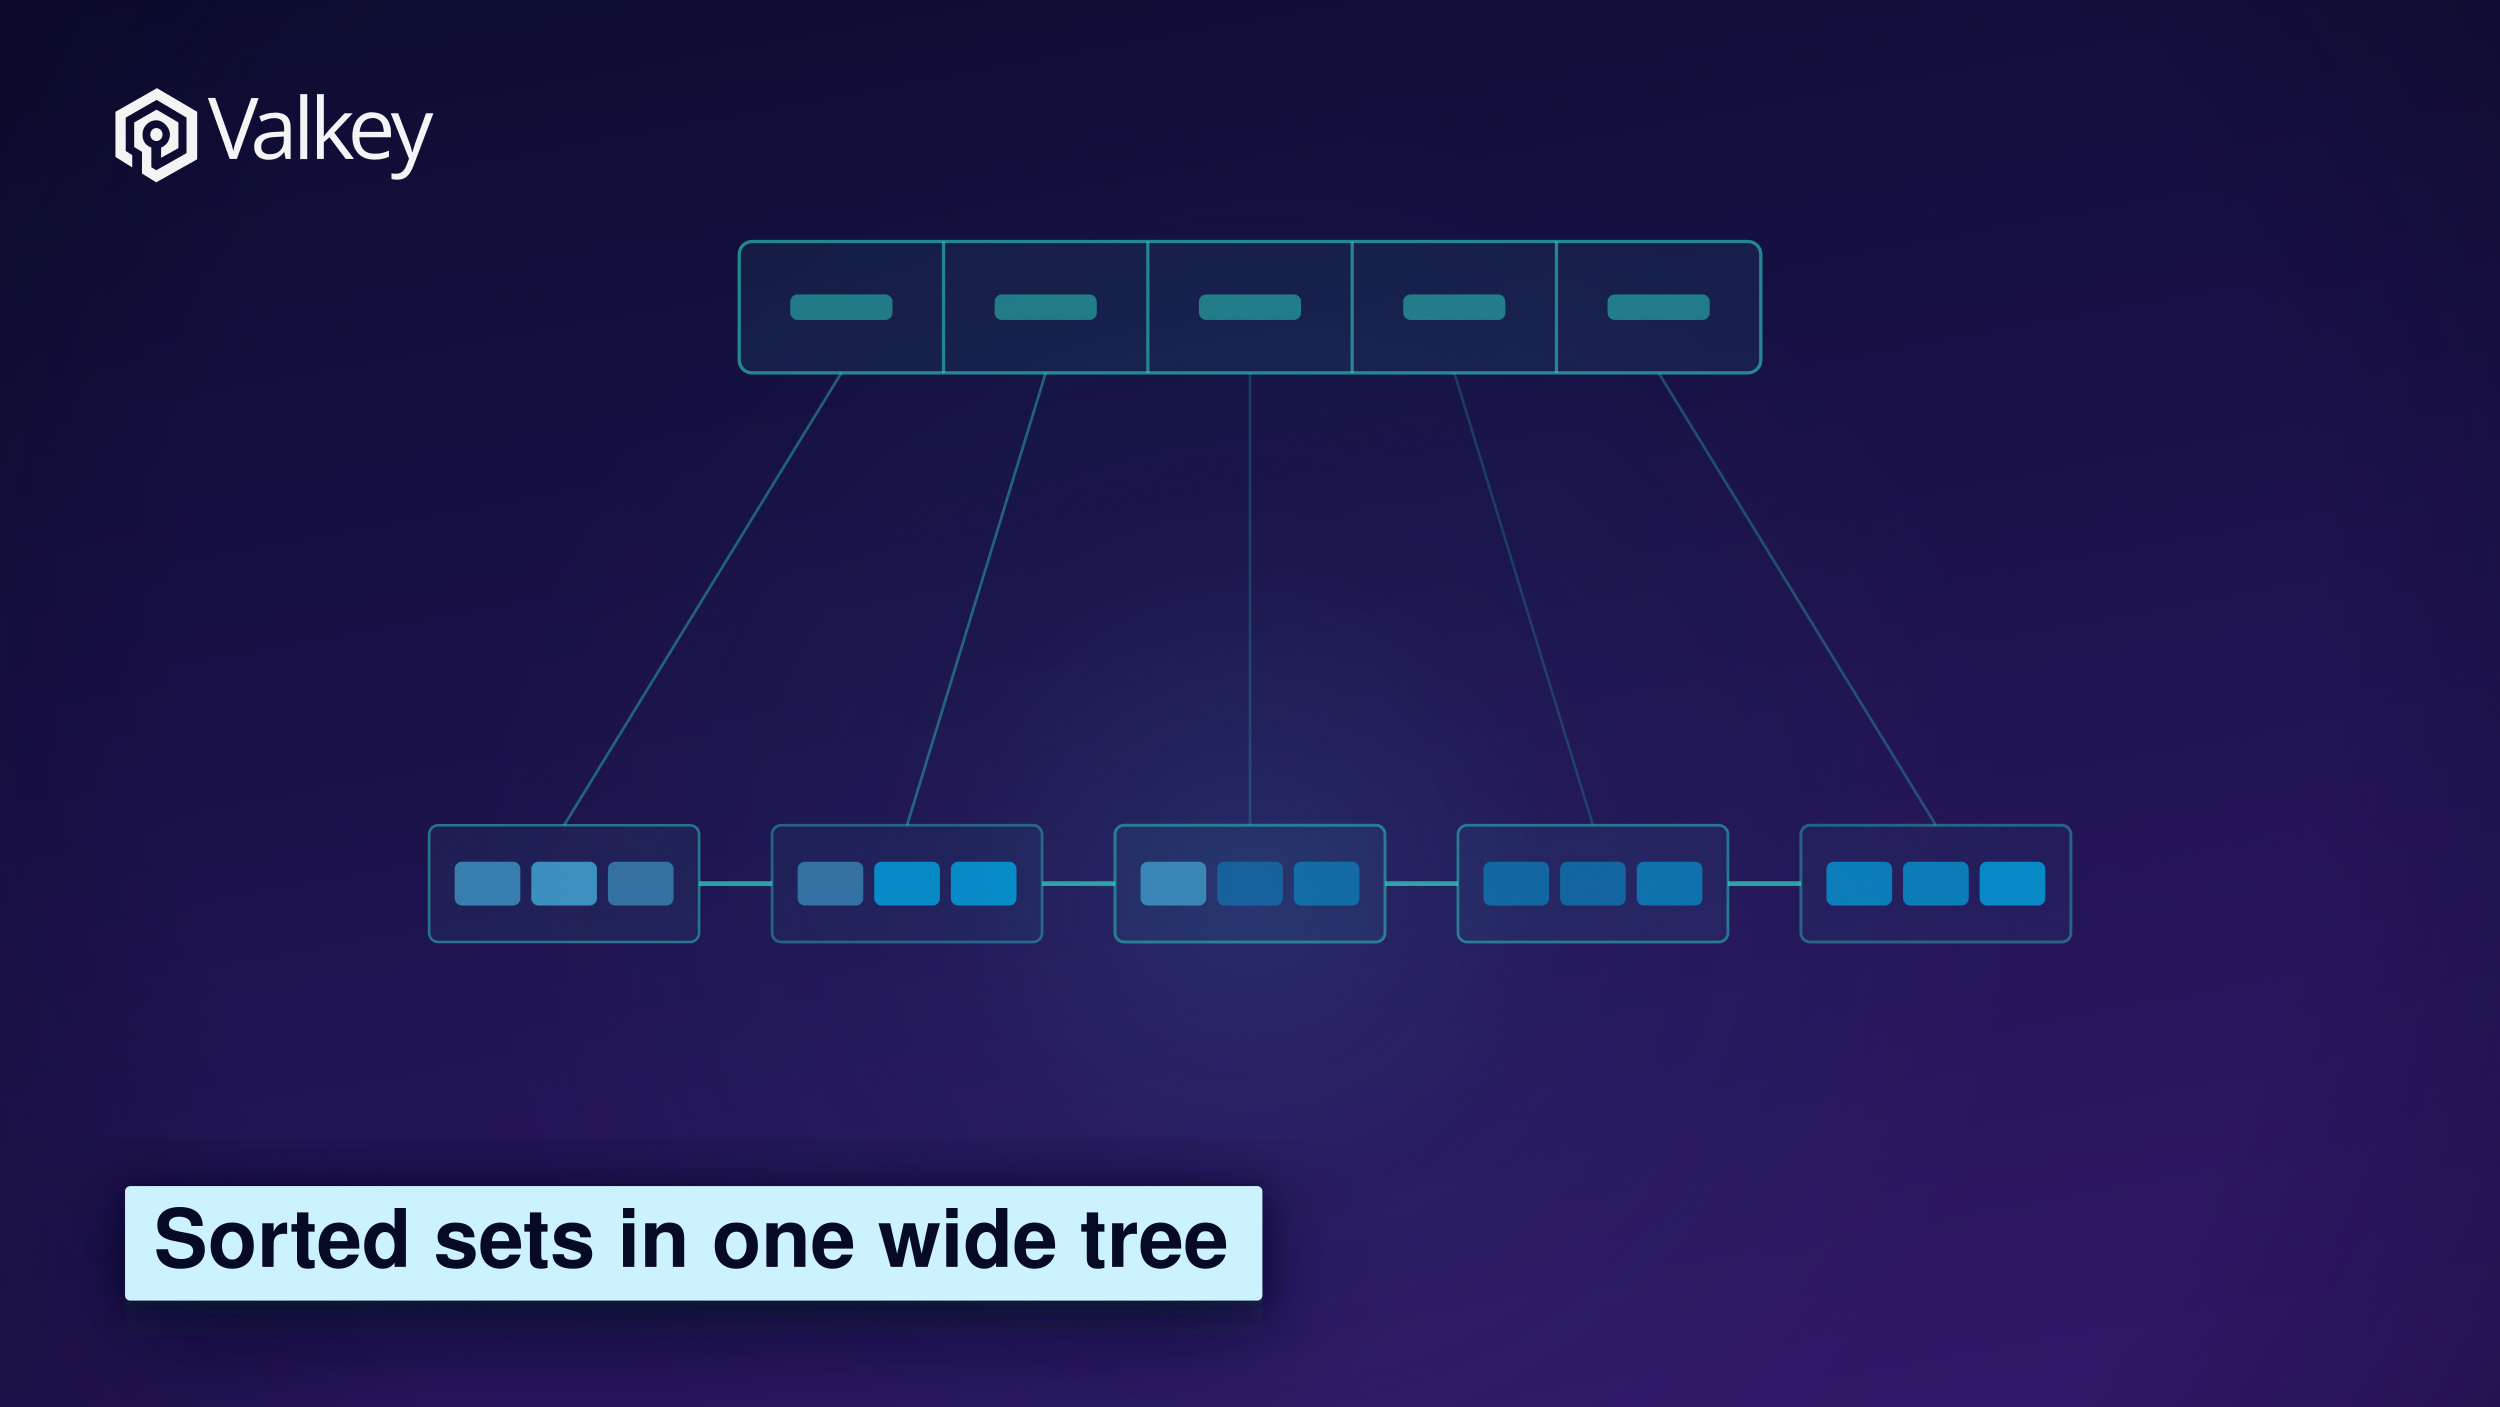
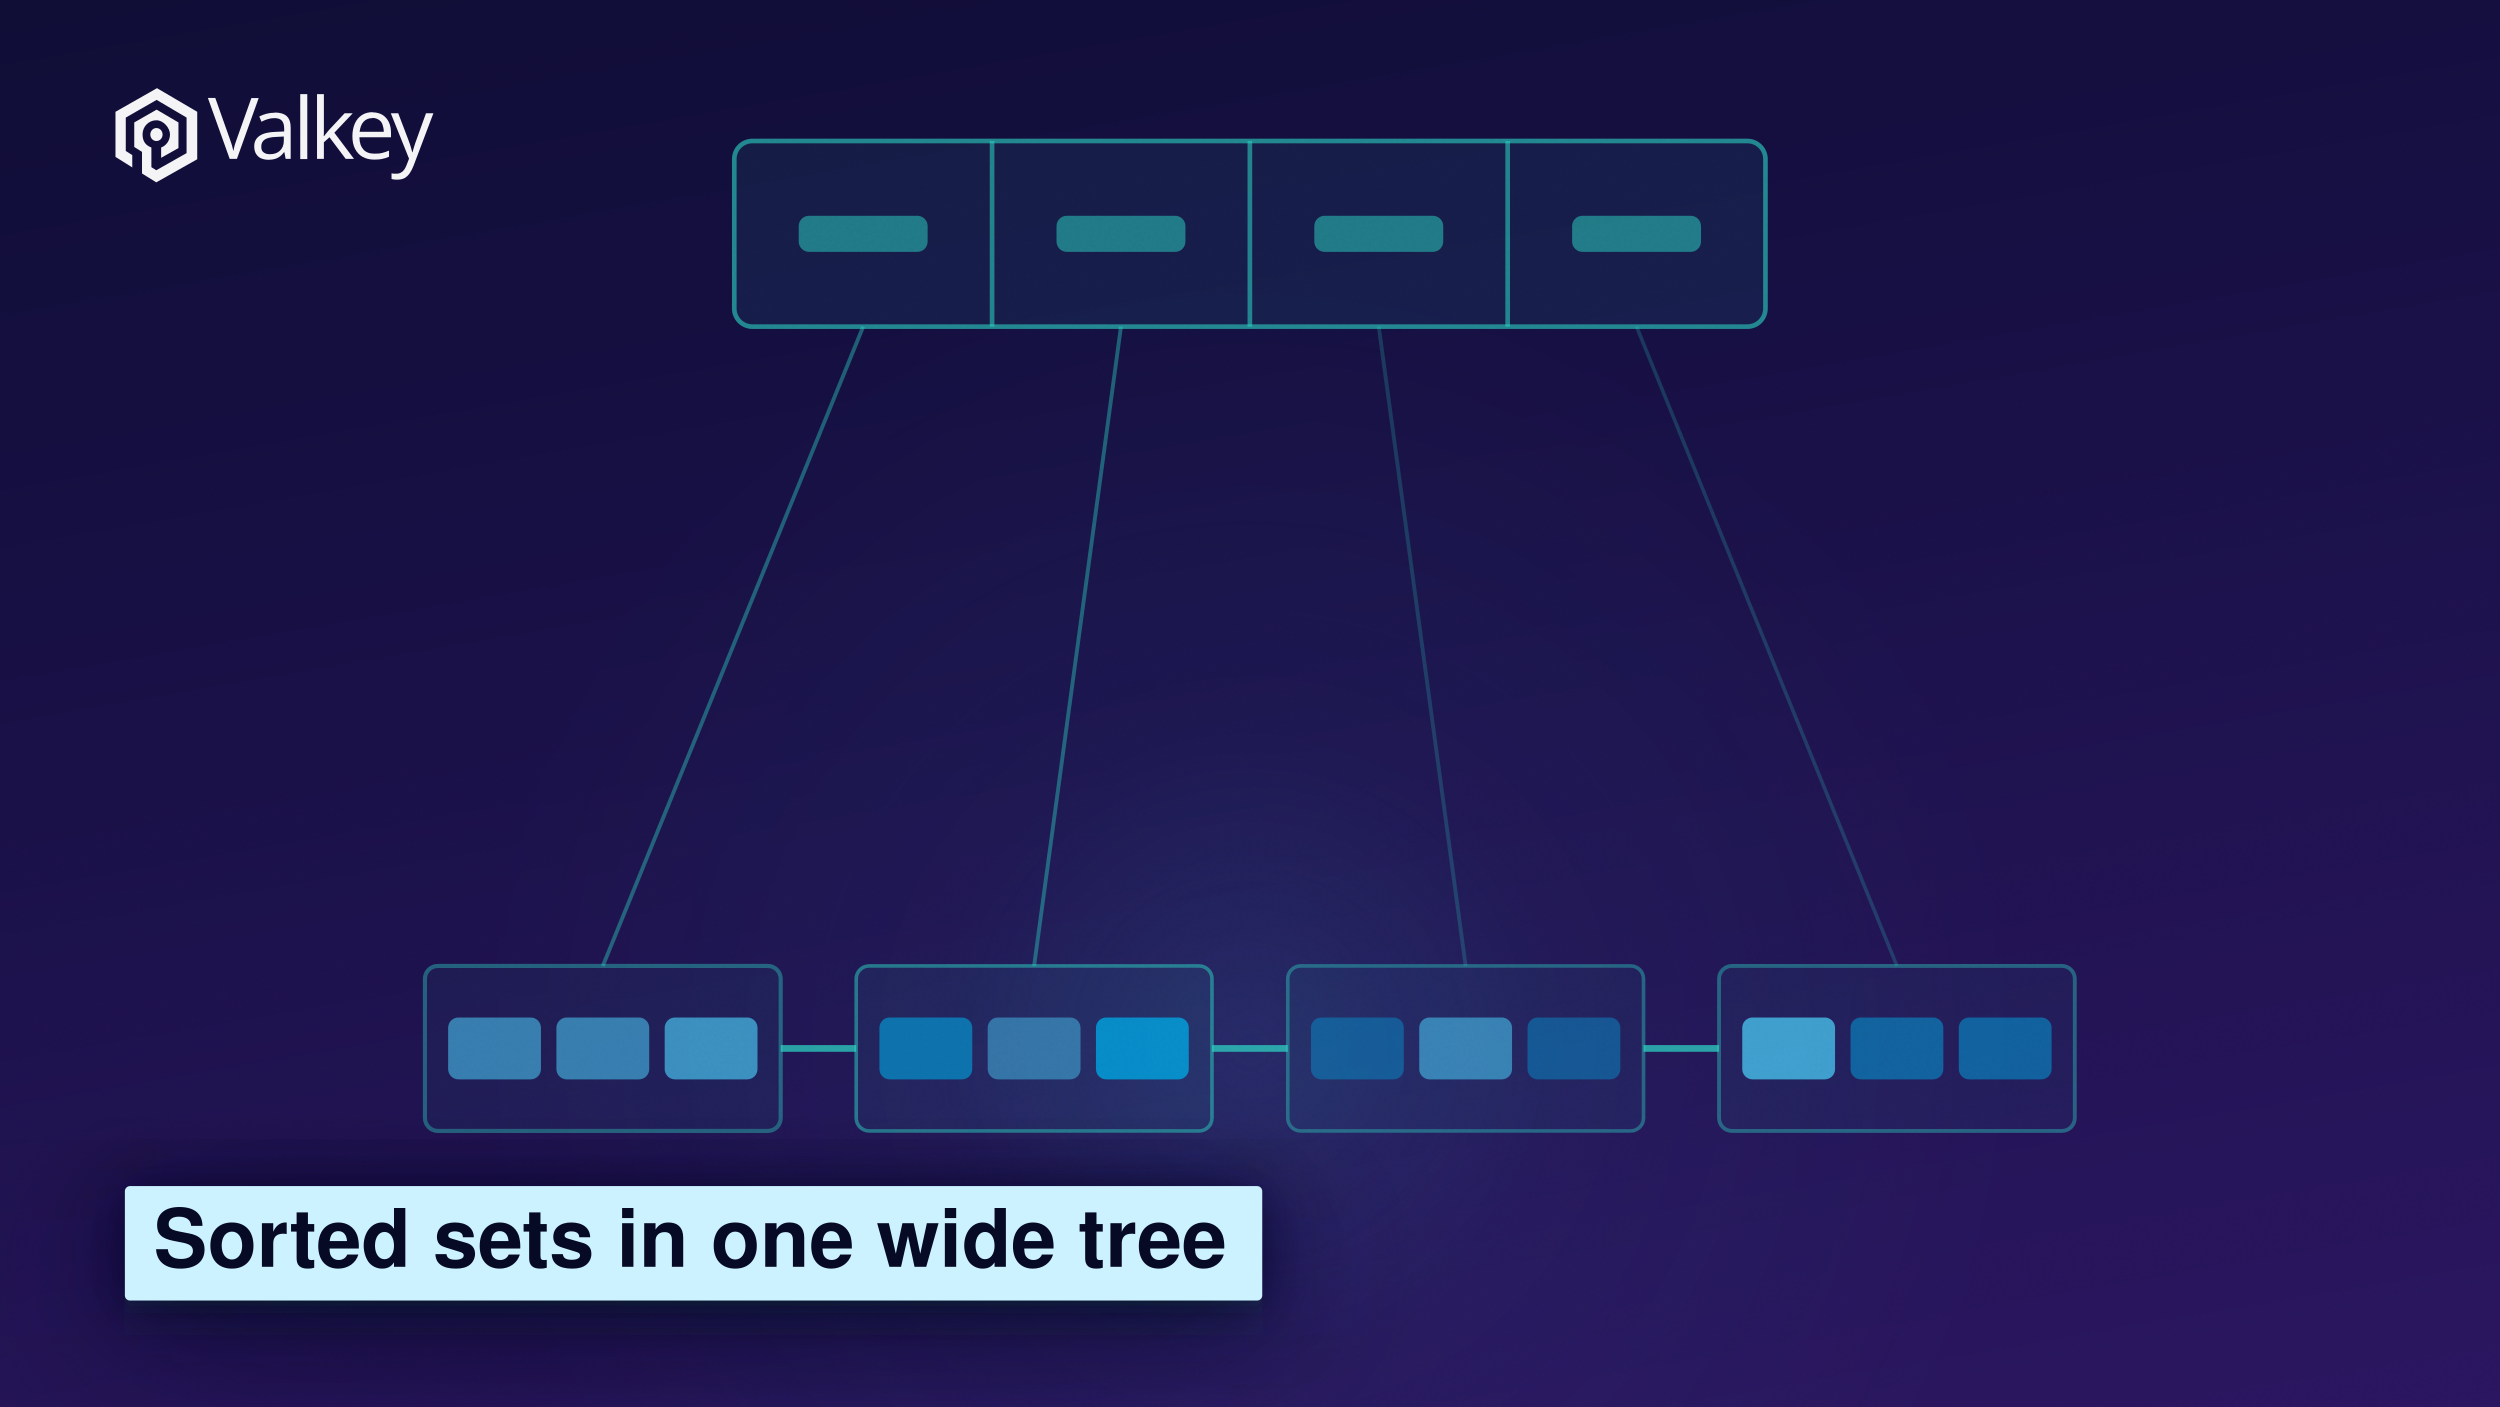
- <svg xmlns="http://www.w3.org/2000/svg" width="1920" height="1080" viewBox="274.8 167.6 1370.4 770.9">
+ <svg xmlns="http://www.w3.org/2000/svg" width="1920" height="1080" viewBox="475.2 245.3 969.7 545.5">
  <defs>
    <linearGradient id="sky" x1="0" y1="0" x2="0.32" y2="1">
      <stop offset="0" stop-color="#060A24" />
      <stop offset="0.48" stop-color="#171043" />
      <stop offset="1" stop-color="#301868" />
    </linearGradient>
    <radialGradient id="vignette" gradientUnits="userSpaceOnUse" cx="960" cy="540" r="1180">
      <stop offset="0.5" stop-color="#03040F" stop-opacity="0" />
      <stop offset="1" stop-color="#03040F" stop-opacity="0.8" />
    </radialGradient>
    <radialGradient id="scrim">
      <stop offset="0" stop-color="#060A24" stop-opacity="0.72" />
      <stop offset="0.6" stop-color="#060A24" stop-opacity="0.45" />
      <stop offset="1" stop-color="#060A24" stop-opacity="0" />
    </radialGradient>
    <filter id="grain" x="0" y="0" width="100%" height="100%">
      <feTurbulence type="fractalNoise" baseFrequency="0.85" numOctaves="4" stitchTiles="stitch" />
      <feColorMatrix type="saturate" values="0" />
    </filter>
    <radialGradient id="h-cyan">
      <stop offset="0" stop-color="#46BDE9" stop-opacity="0.75" />
      <stop offset="0.4" stop-color="#46BDE9" stop-opacity="0.22" />
      <stop offset="1" stop-color="#46BDE9" stop-opacity="0" />
    </radialGradient>
    <radialGradient id="h-ice">
      <stop offset="0" stop-color="#CCF1FF" stop-opacity="0.75" />
      <stop offset="0.4" stop-color="#CCF1FF" stop-opacity="0.22" />
      <stop offset="1" stop-color="#CCF1FF" stop-opacity="0" />
    </radialGradient>
    <radialGradient id="h-mint">
      <stop offset="0" stop-color="#2CD5C4" stop-opacity="0.75" />
      <stop offset="0.4" stop-color="#2CD5C4" stop-opacity="0.22" />
      <stop offset="1" stop-color="#2CD5C4" stop-opacity="0" />
    </radialGradient>
    <radialGradient id="h-coral">
      <stop offset="0" stop-color="#F65275" stop-opacity="0.75" />
      <stop offset="0.4" stop-color="#F65275" stop-opacity="0.22" />
      <stop offset="1" stop-color="#F65275" stop-opacity="0" />
    </radialGradient>
    <radialGradient id="h-violet">
      <stop offset="0" stop-color="#963CBD" stop-opacity="0.75" />
      <stop offset="0.4" stop-color="#963CBD" stop-opacity="0.22" />
      <stop offset="1" stop-color="#963CBD" stop-opacity="0" />
    </radialGradient>
    <radialGradient id="h-gold">
      <stop offset="0" stop-color="#FFB81C" stop-opacity="0.75" />
      <stop offset="0.4" stop-color="#FFB81C" stop-opacity="0.22" />
      <stop offset="1" stop-color="#FFB81C" stop-opacity="0" />
    </radialGradient>
    <filter id="blur3" x="-70%" y="-70%" width="240%" height="240%">
      <feGaussianBlur stdDeviation="3" />
    </filter>
    <filter id="blur8" x="-70%" y="-70%" width="240%" height="240%">
      <feGaussianBlur stdDeviation="8" />
    </filter>
    <filter id="blur18" x="-70%" y="-70%" width="240%" height="240%">
      <feGaussianBlur stdDeviation="18" />
    </filter>
    <filter id="blur40" x="-70%" y="-70%" width="240%" height="240%">
      <feGaussianBlur stdDeviation="40" />
    </filter>
  </defs>
  <rect width="1920" height="1080" fill="url(#sky)" />
-   <circle cx="960" cy="652" r="430" fill="url(#h-cyan)" opacity="0.18" />
+   <circle cx="960" cy="652" r="305" fill="url(#h-cyan)" opacity="0.18" />
  <g>
-     <line x1="736" y1="372" x2="584" y2="620" stroke="#2CD5C4" stroke-width="1.5" opacity="0.4" />
-     <line x1="848" y1="372" x2="772" y2="620" stroke="#2CD5C4" stroke-width="1.5" opacity="0.4" />
-     <line x1="960" y1="372" x2="960" y2="620" stroke="#2CD5C4" stroke-width="1.5" opacity="0.2" />
-     <line x1="1072" y1="372" x2="1148" y2="620" stroke="#2CD5C4" stroke-width="1.4" opacity="0.2" />
-     <line x1="1184" y1="372" x2="1336" y2="620" stroke="#2CD5C4" stroke-width="1.5" opacity="0.3" />
+     <line x1="810" y1="372" x2="709" y2="620" stroke="#2CD5C4" stroke-width="1.5" opacity="0.4" />
+     <line x1="910" y1="372" x2="876.3" y2="620" stroke="#2CD5C4" stroke-width="1.5" opacity="0.4" />
+     <line x1="1010" y1="372" x2="1043.7" y2="620" stroke="#2CD5C4" stroke-width="1.5" opacity="0.2" />
+     <line x1="1110" y1="372" x2="1211" y2="620" stroke="#2CD5C4" stroke-width="1.4" opacity="0.2" />
  </g>
  <g>
-     <rect x="510" y="620" width="148" height="64" rx="5" fill="#2CD5C4" fill-opacity="0.12" stroke="#2CD5C4" stroke-width="1.4" opacity="0.5" />
-     <rect x="524" y="640" width="36" height="24" rx="4" fill="#46BDE9" opacity="0.6" />
-     <rect x="566" y="640" width="36" height="24" rx="4" fill="#46BDE9" opacity="0.7" />
-     <rect x="608" y="640" width="36" height="24" rx="4" fill="#46BDE9" opacity="0.5" />
-     <rect x="698" y="620" width="148" height="64" rx="5" fill="#2CD5C4" fill-opacity="0.12" stroke="#2CD5C4" stroke-width="1.5" opacity="0.4" />
-     <rect x="712" y="640" width="36" height="24" rx="4" fill="#46BDE9" opacity="0.5" />
-     <rect x="754" y="640" width="36" height="24" rx="4" fill="#00A3E0" opacity="0.8" />
-     <rect x="796" y="640" width="36" height="24" rx="4" fill="#00A3E0" opacity="0.8" />
-     <rect x="886" y="620" width="148" height="64" rx="5" fill="#2CD5C4" fill-opacity="0.12" stroke="#2CD5C4" stroke-width="1.6" opacity="0.5" />
-     <rect x="900" y="640" width="36" height="24" rx="4" fill="#46BDE9" opacity="0.6" />
-     <rect x="942" y="640" width="36" height="24" rx="4" fill="#00A3E0" opacity="0.4" />
-     <rect x="984" y="640" width="36" height="24" rx="4" fill="#00A3E0" opacity="0.5" />
-     <rect x="1074" y="620" width="148" height="64" rx="5" fill="#2CD5C4" fill-opacity="0.12" stroke="#2CD5C4" stroke-width="1.5" opacity="0.5" />
-     <rect x="1088" y="640" width="36" height="24" rx="4" fill="#00A3E0" opacity="0.5" />
-     <rect x="1130" y="640" width="36" height="24" rx="4" fill="#00A3E0" opacity="0.5" />
-     <rect x="1172" y="640" width="36" height="24" rx="4" fill="#00A3E0" opacity="0.6" />
-     <rect x="1262" y="620" width="148" height="64" rx="5" fill="#2CD5C4" fill-opacity="0.12" stroke="#2CD5C4" stroke-width="1.6" opacity="0.4" />
-     <rect x="1276" y="640" width="36" height="24" rx="4" fill="#00A3E0" opacity="0.7" />
-     <rect x="1318" y="640" width="36" height="24" rx="4" fill="#00A3E0" opacity="0.7" />
-     <rect x="1360" y="640" width="36" height="24" rx="4" fill="#00A3E0" opacity="0.8" />
+     <rect x="640" y="620" width="138" height="64" rx="5" fill="#2CD5C4" fill-opacity="0.12" stroke="#2CD5C4" stroke-width="1.6" opacity="0.4" />
+     <rect x="649" y="640" width="36" height="24" rx="4" fill="#46BDE9" opacity="0.6" />
+     <rect x="691" y="640" width="36" height="24" rx="4" fill="#46BDE9" opacity="0.6" />
+     <rect x="733" y="640" width="36" height="24" rx="4" fill="#46BDE9" opacity="0.7" />
+     <rect x="807.3" y="620" width="138" height="64" rx="5" fill="#2CD5C4" fill-opacity="0.12" stroke="#2CD5C4" stroke-width="1.4" opacity="0.5" />
+     <rect x="816.3" y="640" width="36" height="24" rx="4" fill="#00A3E0" opacity="0.6" />
+     <rect x="858.3" y="640" width="36" height="24" rx="4" fill="#46BDE9" opacity="0.5" />
+     <rect x="900.3" y="640" width="36" height="24" rx="4" fill="#00A3E0" opacity="0.8" />
+     <rect x="974.7" y="620" width="138" height="64" rx="5" fill="#2CD5C4" fill-opacity="0.12" stroke="#2CD5C4" stroke-width="1.4" opacity="0.4" />
+     <rect x="983.7" y="640" width="36" height="24" rx="4" fill="#00A3E0" opacity="0.4" />
+     <rect x="1025.7" y="640" width="36" height="24" rx="4" fill="#46BDE9" opacity="0.6" />
+     <rect x="1067.7" y="640" width="36" height="24" rx="4" fill="#00A3E0" opacity="0.4" />
+     <rect x="1142" y="620" width="138" height="64" rx="5" fill="#2CD5C4" fill-opacity="0.12" stroke="#2CD5C4" stroke-width="1.5" opacity="0.4" />
+     <rect x="1151" y="640" width="36" height="24" rx="4" fill="#46BDE9" opacity="0.8" />
+     <rect x="1193" y="640" width="36" height="24" rx="4" fill="#00A3E0" opacity="0.5" />
+     <rect x="1235" y="640" width="36" height="24" rx="4" fill="#00A3E0" opacity="0.5" />
  </g>
  <g>
-     <line x1="658" y1="652" x2="698" y2="652" stroke="#2CD5C4" stroke-width="2.6" opacity="0.72" />
-     <line x1="846" y1="652" x2="886" y2="652" stroke="#2CD5C4" stroke-width="2.6" opacity="0.72" />
-     <line x1="1034" y1="652" x2="1074" y2="652" stroke="#2CD5C4" stroke-width="2.6" opacity="0.72" />
-     <line x1="1222" y1="652" x2="1262" y2="652" stroke="#2CD5C4" stroke-width="2.6" opacity="0.72" />
+     <line x1="778" y1="652" x2="807.3" y2="652" stroke="#2CD5C4" stroke-width="2.6" opacity="0.72" />
+     <line x1="945.3" y1="652" x2="974.7" y2="652" stroke="#2CD5C4" stroke-width="2.6" opacity="0.72" />
+     <line x1="1112.7" y1="652" x2="1142" y2="652" stroke="#2CD5C4" stroke-width="2.6" opacity="0.72" />
  </g>
-   <rect x="680" y="300" width="560" height="72" rx="7" fill="#2CD5C4" fill-opacity="0.12" stroke="#2CD5C4" stroke-width="1.8" opacity="0.6" />
-   <line x1="792" y1="300" x2="792" y2="372" stroke="#2CD5C4" stroke-width="1.8" opacity="0.55" />
-   <line x1="904" y1="300" x2="904" y2="372" stroke="#2CD5C4" stroke-width="1.8" opacity="0.55" />
-   <line x1="1016" y1="300" x2="1016" y2="372" stroke="#2CD5C4" stroke-width="1.8" opacity="0.55" />
-   <line x1="1128" y1="300" x2="1128" y2="372" stroke="#2CD5C4" stroke-width="1.8" opacity="0.55" />
-   <rect x="708" y="329" width="56" height="14" rx="4" fill="#2CD5C4" opacity="0.5" />
-   <rect x="820" y="329" width="56" height="14" rx="4" fill="#2CD5C4" opacity="0.5" />
-   <rect x="932" y="329" width="56" height="14" rx="4" fill="#2CD5C4" opacity="0.5" />
-   <rect x="1044" y="329" width="56" height="14" rx="4" fill="#2CD5C4" opacity="0.5" />
-   <rect x="1156" y="329" width="56" height="14" rx="4" fill="#2CD5C4" opacity="0.5" />
+   <rect x="760" y="300" width="400" height="72" rx="7" fill="#2CD5C4" fill-opacity="0.12" stroke="#2CD5C4" stroke-width="1.8" opacity="0.6" />
+   <line x1="860" y1="300" x2="860" y2="372" stroke="#2CD5C4" stroke-width="1.8" opacity="0.55" />
+   <line x1="960" y1="300" x2="960" y2="372" stroke="#2CD5C4" stroke-width="1.8" opacity="0.55" />
+   <line x1="1060" y1="300" x2="1060" y2="372" stroke="#2CD5C4" stroke-width="1.8" opacity="0.55" />
+   <rect x="785" y="329" width="50" height="14" rx="4" fill="#2CD5C4" opacity="0.5" />
+   <rect x="885" y="329" width="50" height="14" rx="4" fill="#2CD5C4" opacity="0.5" />
+   <rect x="985" y="329" width="50" height="14" rx="4" fill="#2CD5C4" opacity="0.5" />
+   <rect x="1085" y="329" width="50" height="14" rx="4" fill="#2CD5C4" opacity="0.5" />
  <rect width="1920" height="1080" fill="url(#vignette)" />
  <rect width="1920" height="1080" filter="url(#grain)" opacity="0.055" style="mix-blend-mode:overlay" />
  <g opacity="0.95">
-     <g transform="translate(332.3 210) scale(0.98917)">
+     <g transform="translate(515.9 275.3) scale(0.69991)">
      <path d="M15.2,50l-9.4-5.9v-25L28.8,6l22.3,13.1v26.3l-22.7,12.8-7.9-4.9v-12l-4.3-2.7v-13.6l12.4-7.1,12.1,7.1v14.2l-9.6,5.4v-5.7c2.9-1.1,4.9-3.9,4.9-7.3s-3.4-7.8-7.6-7.8-7.6,3.5-7.6,7.8,2.1,6.2,4.9,7.3v10.9l2.7,1.7,16.8-9.5v-19.7l-16.6-9.8-17.1,9.8v18.5l3.6,2.3v6.8ZM28.5,28.1c1.9,0,3.4,1.6,3.4,3.6s-1.5,3.6-3.4,3.6-3.4-1.6-3.4-3.6,1.5-3.6,3.4-3.6Z" fill="#FFFFFF" fill-rule="evenodd" />
      <path d="M85.2,11.4l-12.1,33.8h-4l-12.1-33.8h4.1l7.9,22.3c.3.9.6,1.8.9,2.6.3.8.5,1.6.7,2.4.2.8.4,1.5.5,2.2.2-.7.3-1.4.5-2.2.2-.8.4-1.6.7-2.4.3-.8.6-1.7.9-2.6l7.9-22.2h4.2Z" fill="#FFFFFF" />
      <path d="M94,19.5c3,0,5.3.7,6.7,2,1.5,1.4,2.2,3.5,2.2,6.5v17.2h-2.8l-.7-3.7h-.2c-.7.9-1.4,1.7-2.2,2.3-.8.6-1.7,1.1-2.7,1.4-1,.3-2.2.5-3.7.5s-2.9-.3-4.1-.8c-1.2-.5-2.1-1.4-2.8-2.5-.7-1.1-1-2.5-1-4.2,0-2.5,1-4.5,3-5.8,2-1.4,5.1-2.1,9.2-2.2l4.4-.2v-1.5c0-2.2-.5-3.7-1.4-4.6-.9-.9-2.3-1.3-4-1.3-1.3,0-2.6.2-3.8.6-1.2.4-2.3.8-3.4,1.4l-1.2-2.9c1.1-.6,2.5-1.1,3.9-1.5,1.5-.4,3-.6,4.7-.6h0ZM99.1,32.8l-3.9.2c-3.2.1-5.4.6-6.7,1.5s-1.9,2.2-1.9,3.9.4,2.5,1.3,3.2c.9.7,2,1,3.5,1,2.3,0,4.1-.6,5.5-1.9s2.2-3.1,2.2-5.6v-2.3Z" fill="#FFFFFF" />
      <path d="M112.1,45.3h-3.9V9.3h3.9v36Z" fill="#FFFFFF" />
      <path d="M121.3,9.3v18.7c0,.6,0,1.4,0,2.3,0,.9,0,1.7-.1,2.3h.2c.3-.4.8-1,1.4-1.8.6-.8,1.2-1.4,1.6-1.9l8.4-9h4.5l-10.2,10.8,10.9,14.5h-4.6l-9-12-3.1,2.8v9.2h-3.8V9.3h3.8Z" fill="#FFFFFF" />
      <path d="M148.2,19.4c2.2,0,4,.5,5.6,1.4,1.5,1,2.7,2.3,3.5,4,.8,1.7,1.2,3.7,1.2,6v2.4h-17.5c0,3,.8,5.2,2.2,6.8s3.5,2.3,6.1,2.3,3-.1,4.3-.4c1.2-.3,2.5-.7,3.8-1.3v3.4c-1.3.6-2.6,1-3.8,1.2-1.2.3-2.7.4-4.4.4-2.4,0-4.6-.5-6.4-1.5-1.8-1-3.2-2.5-4.2-4.4-1-1.9-1.5-4.3-1.5-7.1,0-2.7.5-5.1,1.4-7.1.9-2,2.2-3.5,3.9-4.6,1.7-1.1,3.7-1.6,5.9-1.6h0ZM148.2,22.6c-2.1,0-3.7.7-4.9,2-1.2,1.3-1.9,3.2-2.2,5.6h13.4c0-1.5-.3-2.8-.7-4-.4-1.2-1.1-2.1-2.1-2.7-.9-.6-2.1-1-3.6-1Z" fill="#FFFFFF" />
      <path d="M158.4,19.9h4.1l5.6,14.7c.3.9.6,1.7.9,2.5.3.8.5,1.5.7,2.3.2.7.4,1.4.5,2.1h.2c.2-.8.5-1.8.9-3,.4-1.3.8-2.6,1.3-3.9l5.3-14.7h4.1l-11,29.1c-.6,1.6-1.3,2.9-2.1,4.1-.8,1.2-1.7,2-2.8,2.7-1.1.6-2.5.9-4,.9s-1.4,0-1.9-.1c-.6,0-1-.2-1.4-.3v-3.1c.3,0,.7.1,1.2.2.5,0,1,0,1.5,0,1,0,1.8-.2,2.5-.6.7-.4,1.3-.9,1.8-1.6.5-.7.9-1.5,1.3-2.5l1.4-3.6-10.2-25.4Z" fill="#FFFFFF" />
    </g>
  </g>
  <g>
-     <rect x="343.3" y="836.4" width="623.5" height="62.8" rx="2.9" fill="#060A24" opacity="0.55" filter="url(#blur40)" />
-     <rect x="343.3" y="824.9" width="623.5" height="62.8" rx="2.9" fill="#060A24" opacity="0.5" filter="url(#blur18)" />
-     <rect x="343.3" y="820.7" width="623.5" height="62.8" rx="2.9" fill="#060A24" opacity="0.55" filter="url(#blur8)" />
-     <rect x="343.3" y="817.8" width="623.5" height="62.8" rx="2.9" fill="#CCF1FF" />
-     <text x="359" y="862.1" fill="#060A24" font-family="Helvetica Neue, Helvetica, Arial, sans-serif" font-size="44.3" font-weight="600">Sorted sets in one wide tree</text>
+     <rect x="523.6" y="718.5" width="441.2" height="44.4" rx="2" fill="#060A24" opacity="0.55" filter="url(#blur40)" />
+     <rect x="523.6" y="710.4" width="441.2" height="44.4" rx="2" fill="#060A24" opacity="0.5" filter="url(#blur18)" />
+     <rect x="523.6" y="707.4" width="441.2" height="44.4" rx="2" fill="#060A24" opacity="0.55" filter="url(#blur8)" />
+     <rect x="523.6" y="705.4" width="441.2" height="44.4" rx="2" fill="#CCF1FF" />
+     <text x="534.7" y="736.7" fill="#060A24" font-family="Helvetica Neue, Helvetica, Arial, sans-serif" font-size="31.3" font-weight="600">Sorted sets in one wide tree</text>
  </g>
</svg>
